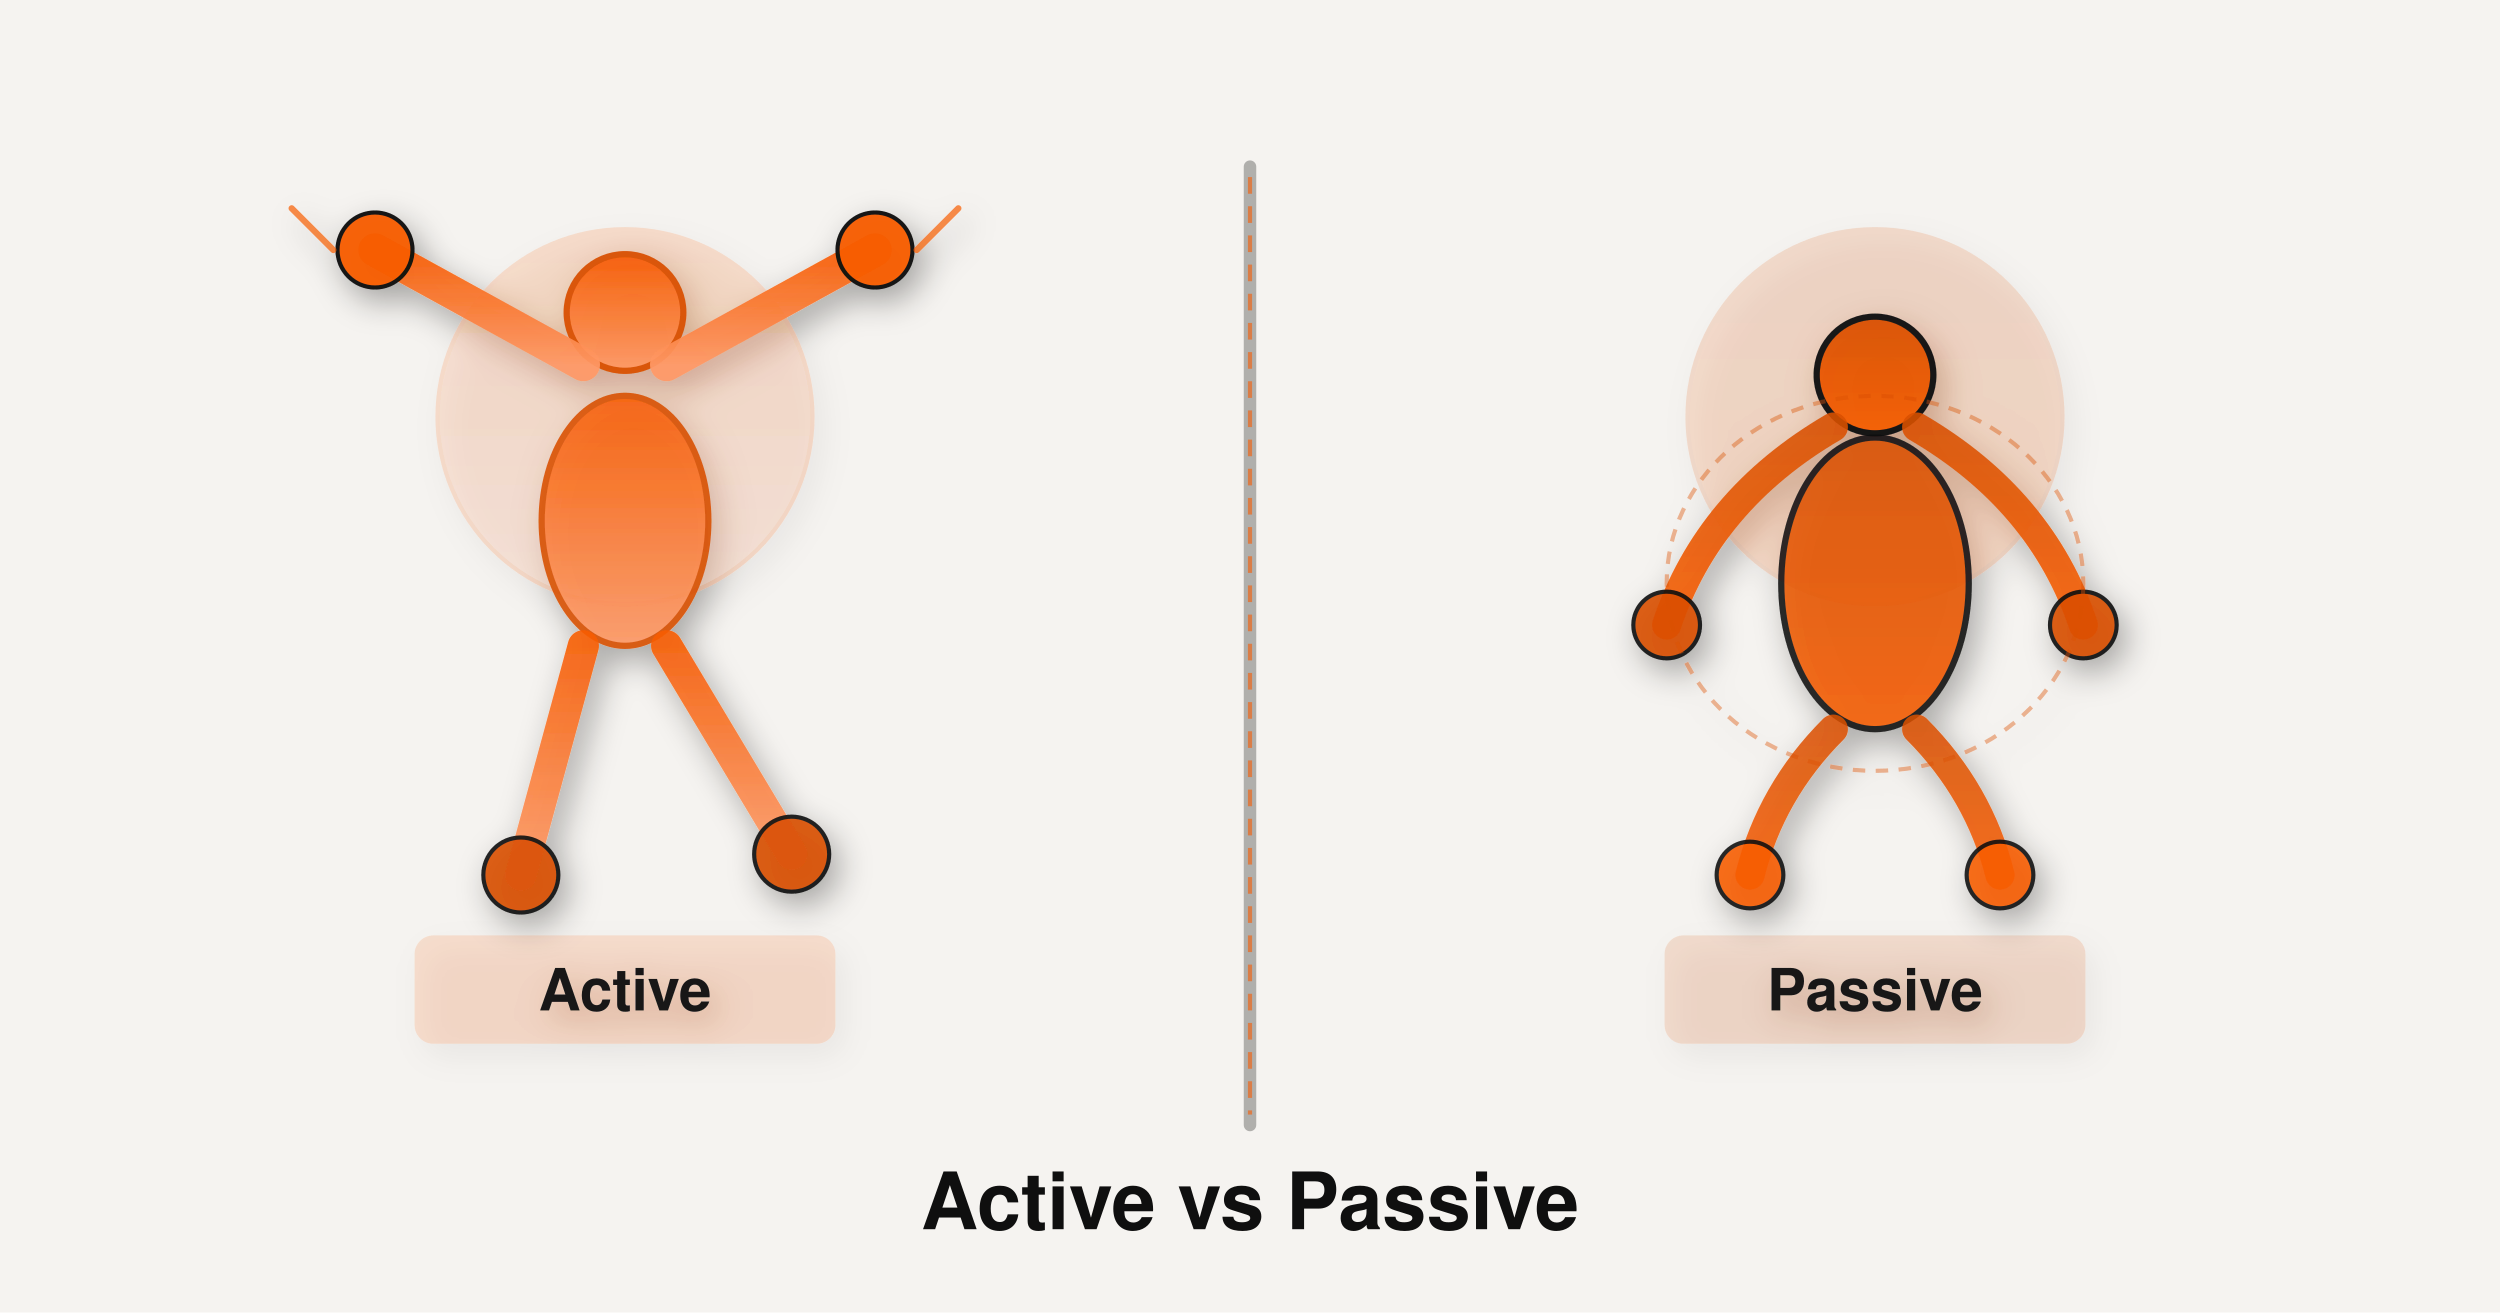
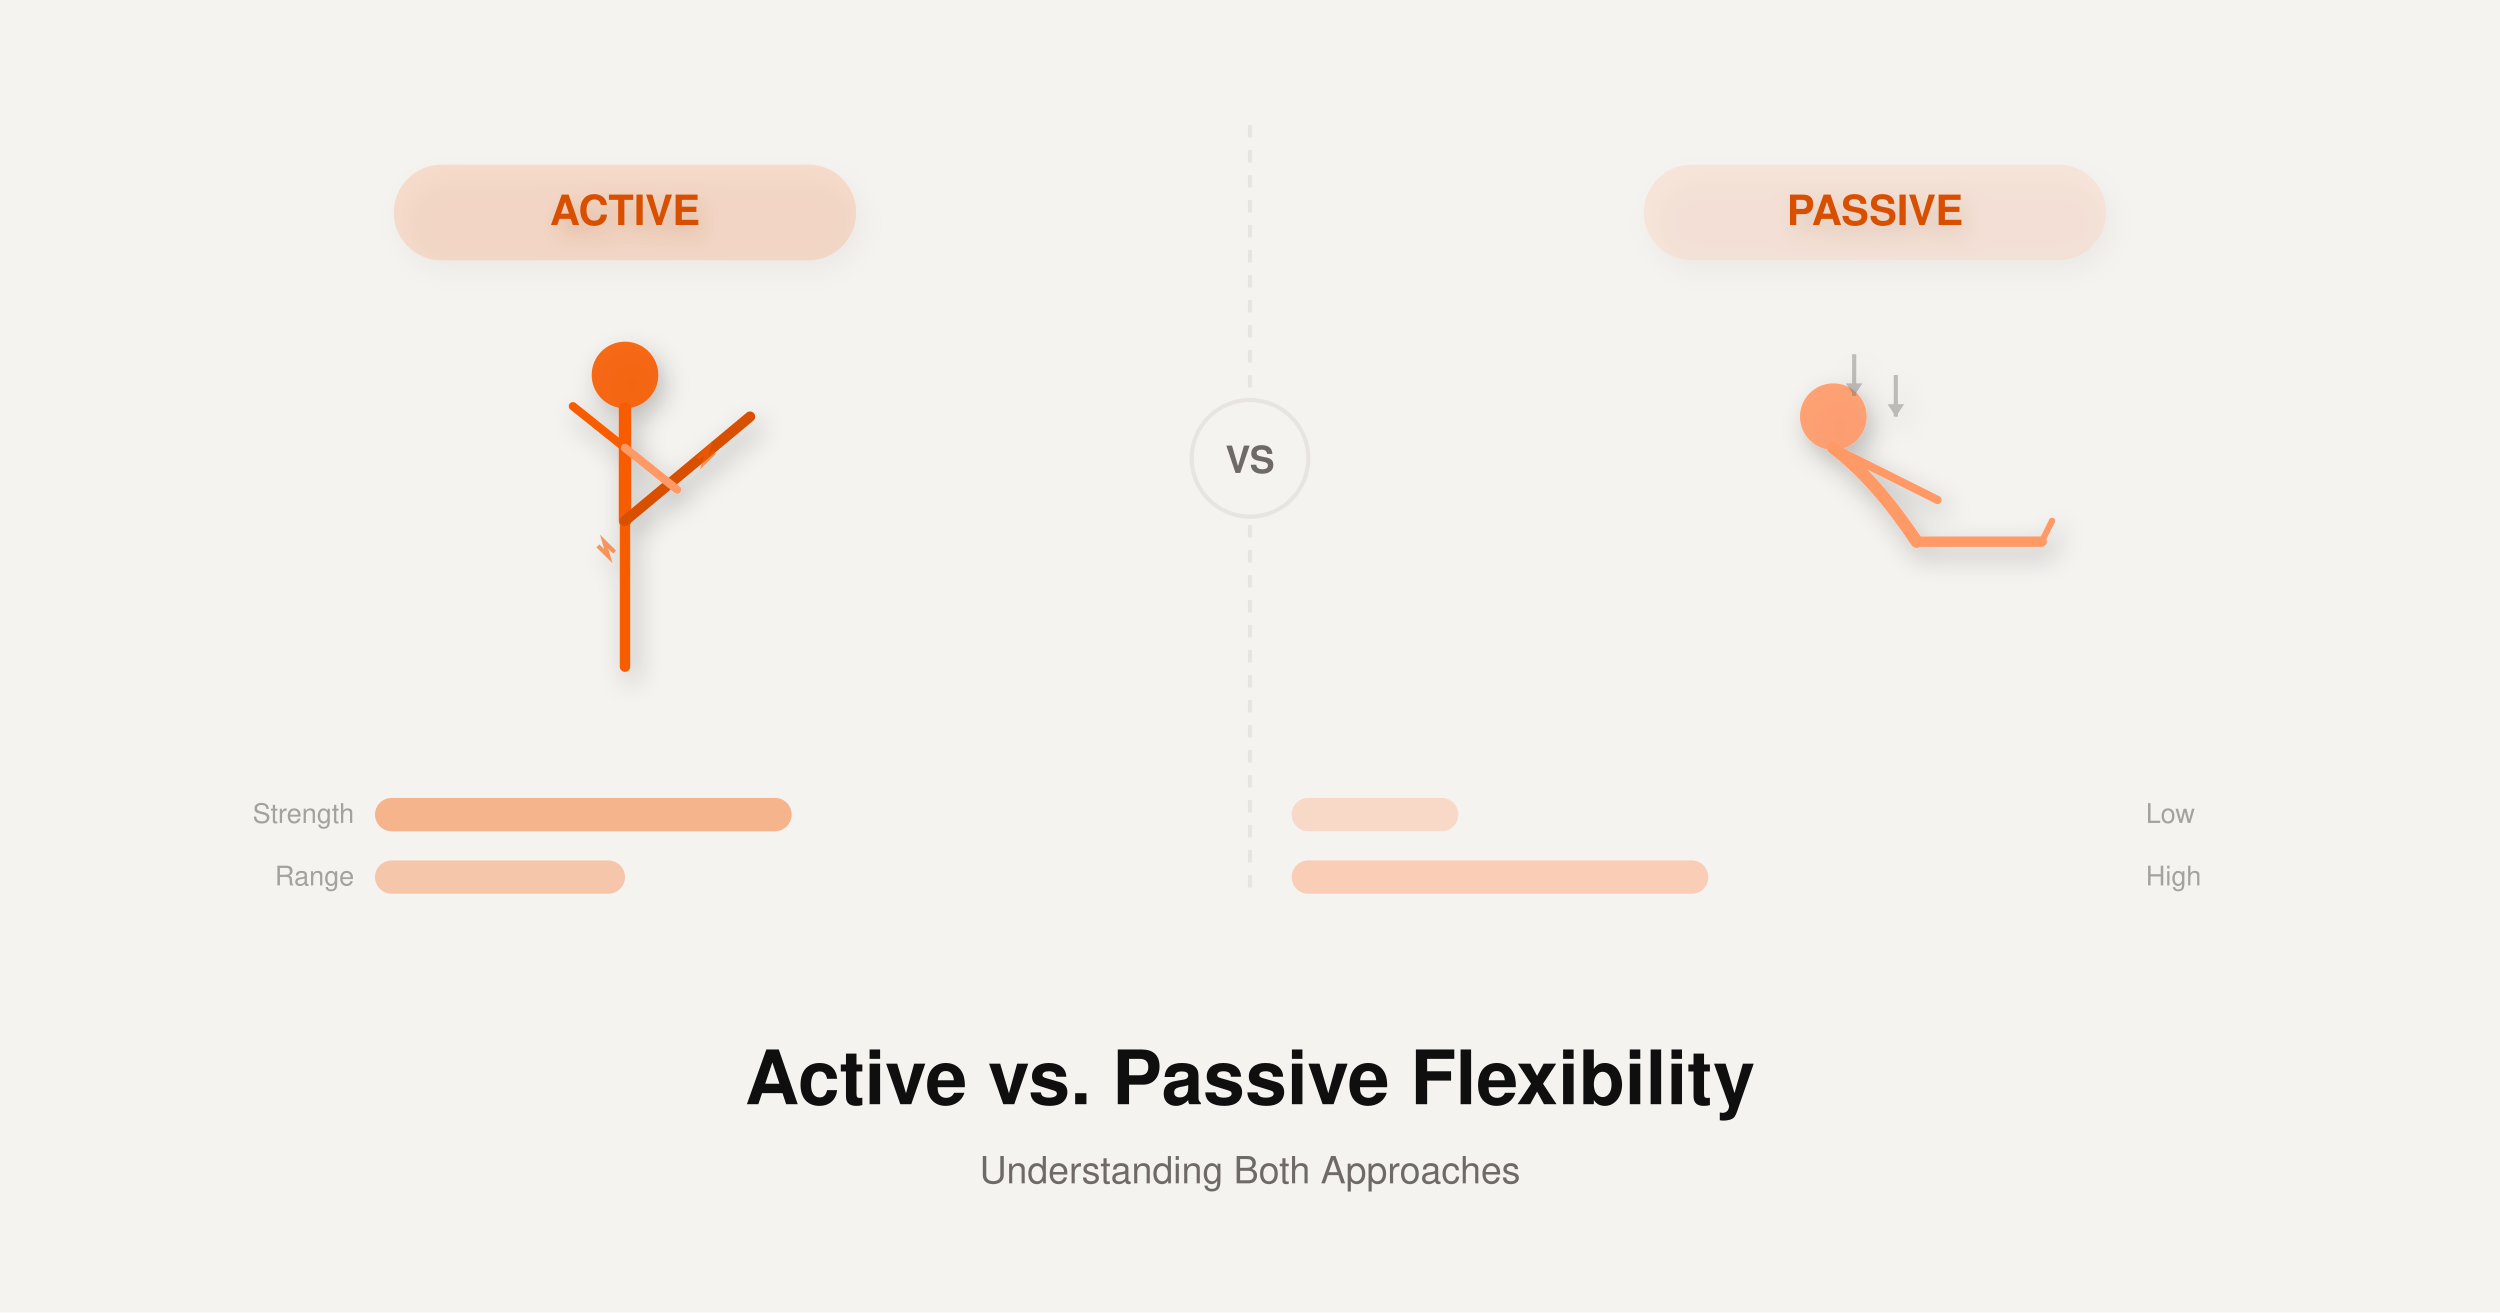
<svg xmlns="http://www.w3.org/2000/svg" viewBox="0 0 1200 630">
  <defs>
-     <filter id="splitShadow" x="-50%" y="-50%" width="200%" height="200%">
-       <feDropShadow dx="4" dy="6" stdDeviation="8" flood-opacity="0.35" flood-color="#000" />
+     <filter id="shadow" x="-50%" y="-50%" width="200%" height="200%">
+       <feDropShadow dx="3" dy="5" stdDeviation="6" flood-opacity="0.25" flood-color="#000" />
    </filter>
-     <linearGradient id="activeGrad" x1="0%" y1="100%" x2="0%" y2="0%">
-       <stop offset="0%" style="stop-color:#ff9966;stop-opacity:1" />
-       <stop offset="100%" style="stop-color:#f75c03;stop-opacity:1" />
-     </linearGradient>
-     <linearGradient id="passiveGrad" x1="0%" y1="100%" x2="0%" y2="0%">
-       <stop offset="0%" style="stop-color:#f75c03;stop-opacity:1" />
-       <stop offset="100%" style="stop-color:#d94f02;stop-opacity:1" />
-     </linearGradient>
  </defs>
  <rect width="1200" height="630" fill="#f5f3f0" />
-   <line x1="600" y1="80" x2="600" y2="540" stroke="#0f0f0f" stroke-width="6" opacity="0.3" stroke-linecap="round" />
-   <line x1="600" y1="85" x2="600" y2="535" stroke="#f75c03" stroke-width="2" opacity="0.6" stroke-dasharray="8,6" />
-   <g filter="url(#splitShadow)">
-     <circle cx="300" cy="200" r="90" fill="url(#activeGrad)" opacity="0.15" stroke="#f75c03" stroke-width="2" />
-     <circle cx="300" cy="150" r="28" fill="url(#activeGrad)" opacity="0.93" stroke="#d94f02" stroke-width="3" />
-     <line x1="280" y1="175" x2="180" y2="120" stroke="url(#activeGrad)" stroke-width="16" stroke-linecap="round" opacity="0.92" />
-     <circle cx="180" cy="120" r="18" fill="#f75c03" opacity="0.95" stroke="#0f0f0f" stroke-width="2" />
-     <line x1="320" y1="175" x2="420" y2="120" stroke="url(#activeGrad)" stroke-width="16" stroke-linecap="round" opacity="0.92" />
-     <circle cx="420" cy="120" r="18" fill="#f75c03" opacity="0.95" stroke="#0f0f0f" stroke-width="2" />
-     <ellipse cx="300" cy="250" rx="40" ry="60" fill="url(#activeGrad)" opacity="0.88" stroke="#d94f02" stroke-width="3" />
-     <line x1="280" y1="310" x2="250" y2="420" stroke="url(#activeGrad)" stroke-width="15" stroke-linecap="round" opacity="0.88" />
-     <circle cx="250" cy="420" r="18" fill="#d94f02" opacity="0.9" stroke="#0f0f0f" stroke-width="2" />
-     <line x1="320" y1="310" x2="380" y2="410" stroke="url(#activeGrad)" stroke-width="15" stroke-linecap="round" opacity="0.88" />
-     <circle cx="380" cy="410" r="18" fill="#d94f02" opacity="0.9" stroke="#0f0f0f" stroke-width="2" />
-     <path d="M 160 120 L 140 100" stroke="#f75c03" stroke-width="3" stroke-linecap="round" opacity="0.7" />
-     <path d="M 440 120 L 460 100" stroke="#f75c03" stroke-width="3" stroke-linecap="round" opacity="0.7" />
+   <line x1="600" y1="60" x2="600" y2="430" stroke="#E8E4E0" stroke-width="2" stroke-dasharray="6,6" />
+   <g filter="url(#shadow)">
+     <g transform="translate(300, 180)">
+       <circle cx="0" cy="0" r="16" fill="#f75c03" opacity="0.9" />
+       <line x1="0" y1="16" x2="0" y2="70" stroke="#f75c03" stroke-width="6" stroke-linecap="round" />
+       <line x1="0" y1="70" x2="0" y2="140" stroke="#f75c03" stroke-width="5" stroke-linecap="round" />
+       <line x1="0" y1="70" x2="60" y2="20" stroke="#d94f02" stroke-width="5" stroke-linecap="round" />
+       <line x1="0" y1="35" x2="-25" y2="15" stroke="#f75c03" stroke-width="4" stroke-linecap="round" />
+       <line x1="0" y1="35" x2="25" y2="55" stroke="#ff9966" stroke-width="4" stroke-linecap="round" />
+       <g opacity="0.6">
+         <path d="M 35 40 L 40 35 L 38 42 L 43 37" fill="none" stroke="#f75c03" stroke-width="2" />
+         <path d="M -5 85 L -10 80 L -8 87 L -13 82" fill="none" stroke="#f75c03" stroke-width="2" />
+       </g>
+     </g>
+     <rect x="190" y="80" width="220" height="44" rx="22" fill="#f75c03" opacity="0.15" stroke="#f75c03" stroke-width="2" />
+     <text x="300" y="108" font-family="Abacaxi, Helvetica, Arial, sans-serif" font-size="20" font-weight="bold" fill="#d94f02" text-anchor="middle">ACTIVE</text>
  </g>
-   <g filter="url(#splitShadow)">
-     <circle cx="900" cy="200" r="90" fill="url(#passiveGrad)" opacity="0.15" stroke="#d94f02" stroke-width="2" />
-     <circle cx="900" cy="180" r="28" fill="url(#passiveGrad)" opacity="0.93" stroke="#0f0f0f" stroke-width="3" />
-     <path d="M 880 205 Q 820 240 800 300" stroke="url(#passiveGrad)" stroke-width="14" stroke-linecap="round" opacity="0.88" fill="none" />
-     <circle cx="800" cy="300" r="16" fill="#d94f02" opacity="0.9" stroke="#0f0f0f" stroke-width="2" />
-     <path d="M 920 205 Q 980 240 1000 300" stroke="url(#passiveGrad)" stroke-width="14" stroke-linecap="round" opacity="0.88" fill="none" />
-     <circle cx="1000" cy="300" r="16" fill="#d94f02" opacity="0.9" stroke="#0f0f0f" stroke-width="2" />
-     <ellipse cx="900" cy="280" rx="45" ry="70" fill="url(#passiveGrad)" opacity="0.86" stroke="#0f0f0f" stroke-width="3" />
-     <path d="M 880 350 Q 850 380 840 420" stroke="url(#passiveGrad)" stroke-width="14" stroke-linecap="round" opacity="0.85" fill="none" />
-     <circle cx="840" cy="420" r="16" fill="#f75c03" opacity="0.88" stroke="#0f0f0f" stroke-width="2" />
-     <path d="M 920 350 Q 950 380 960 420" stroke="url(#passiveGrad)" stroke-width="14" stroke-linecap="round" opacity="0.85" fill="none" />
-     <circle cx="960" cy="420" r="16" fill="#f75c03" opacity="0.88" stroke="#0f0f0f" stroke-width="2" />
-     <ellipse cx="900" cy="280" rx="100" ry="90" fill="none" stroke="#d94f02" stroke-width="2" opacity="0.4" stroke-dasharray="6,5" />
+   <g filter="url(#shadow)">
+     <g transform="translate(900, 180)">
+       <circle cx="-20" cy="20" r="16" fill="#ff9966" opacity="0.9" />
+       <path d="M 20 80 Q 0 50 -20 35" fill="none" stroke="#ff9966" stroke-width="6" stroke-linecap="round" />
+       <line x1="20" y1="80" x2="80" y2="80" stroke="#ff9966" stroke-width="5" stroke-linecap="round" />
+       <line x1="-20" y1="35" x2="30" y2="60" stroke="#ff9966" stroke-width="4" stroke-linecap="round" />
+       <line x1="80" y1="80" x2="85" y2="70" stroke="#ff9966" stroke-width="3" stroke-linecap="round" />
+       <g opacity="0.4">
+         <line x1="-10" y1="-10" x2="-10" y2="10" stroke="#6F6A66" stroke-width="2" />
+         <polygon points="-10,10 -14,4 -6,4" fill="#6F6A66" />
+         <line x1="10" y1="0" x2="10" y2="20" stroke="#6F6A66" stroke-width="2" />
+         <polygon points="10,20 6,14 14,14" fill="#6F6A66" />
+       </g>
+     </g>
+     <rect x="790" y="80" width="220" height="44" rx="22" fill="#ff9966" opacity="0.15" stroke="#ff9966" stroke-width="2" />
+     <text x="900" y="108" font-family="Abacaxi, Helvetica, Arial, sans-serif" font-size="20" font-weight="bold" fill="#d94f02" text-anchor="middle">PASSIVE</text>
  </g>
-   <g opacity="0.95" filter="url(#splitShadow)">
-     <rect x="200" y="450" width="200" height="50" fill="#f75c03" opacity="0.15" rx="8" stroke="#f75c03" stroke-width="2" />
-     <text x="300" y="485" font-family="Abacaxi, Helvetica, Arial, sans-serif" font-size="28" font-weight="bold" fill="#0f0f0f" text-anchor="middle">Active</text>
-     <rect x="800" y="450" width="200" height="50" fill="#d94f02" opacity="0.15" rx="8" stroke="#d94f02" stroke-width="2" />
-     <text x="900" y="485" font-family="Abacaxi, Helvetica, Arial, sans-serif" font-size="28" font-weight="bold" fill="#0f0f0f" text-anchor="middle">Passive</text>
+   <g transform="translate(600, 220)">
+     <circle cx="0" cy="0" r="28" fill="#f5f3f0" stroke="#E8E4E0" stroke-width="2" />
+     <text x="0" y="7" font-family="Abacaxi, Helvetica, Arial, sans-serif" font-size="18" font-weight="bold" fill="#6F6A66" text-anchor="middle">VS</text>
  </g>
-   <text x="600" y="590" font-family="Abacaxi, Helvetica, Arial, sans-serif" font-size="38" font-weight="bold" fill="#0f0f0f" text-anchor="middle">Active vs Passive</text>
+   <g transform="translate(0, 380)" font-family="Abacaxi, Helvetica, Arial, sans-serif" font-size="13" opacity="0.6">
+     <text x="170" y="15" fill="#6F6A66" text-anchor="end">Strength</text>
+     <rect x="180" y="3" width="200" height="16" rx="8" fill="#f75c03" opacity="0.7" />
+     <rect x="620" y="3" width="80" height="16" rx="8" fill="#ff9966" opacity="0.5" />
+     <text x="1030" y="15" fill="#6F6A66" text-anchor="start">Low</text>
+     <text x="170" y="45" fill="#6F6A66" text-anchor="end">Range</text>
+     <rect x="180" y="33" width="120" height="16" rx="8" fill="#f75c03" opacity="0.5" />
+     <rect x="620" y="33" width="200" height="16" rx="8" fill="#ff9966" opacity="0.7" />
+     <text x="1030" y="45" fill="#6F6A66" text-anchor="start">High</text>
+   </g>
+   <text x="600" y="530" font-family="Abacaxi, Helvetica, Arial, sans-serif" font-size="36" font-weight="bold" fill="#0f0f0f" text-anchor="middle">Active vs. Passive Flexibility</text>
+   <text x="600" y="568" font-family="Abacaxi, Helvetica, Arial, sans-serif" font-size="18" fill="#6F6A66" text-anchor="middle">Understanding Both Approaches</text>
</svg>
